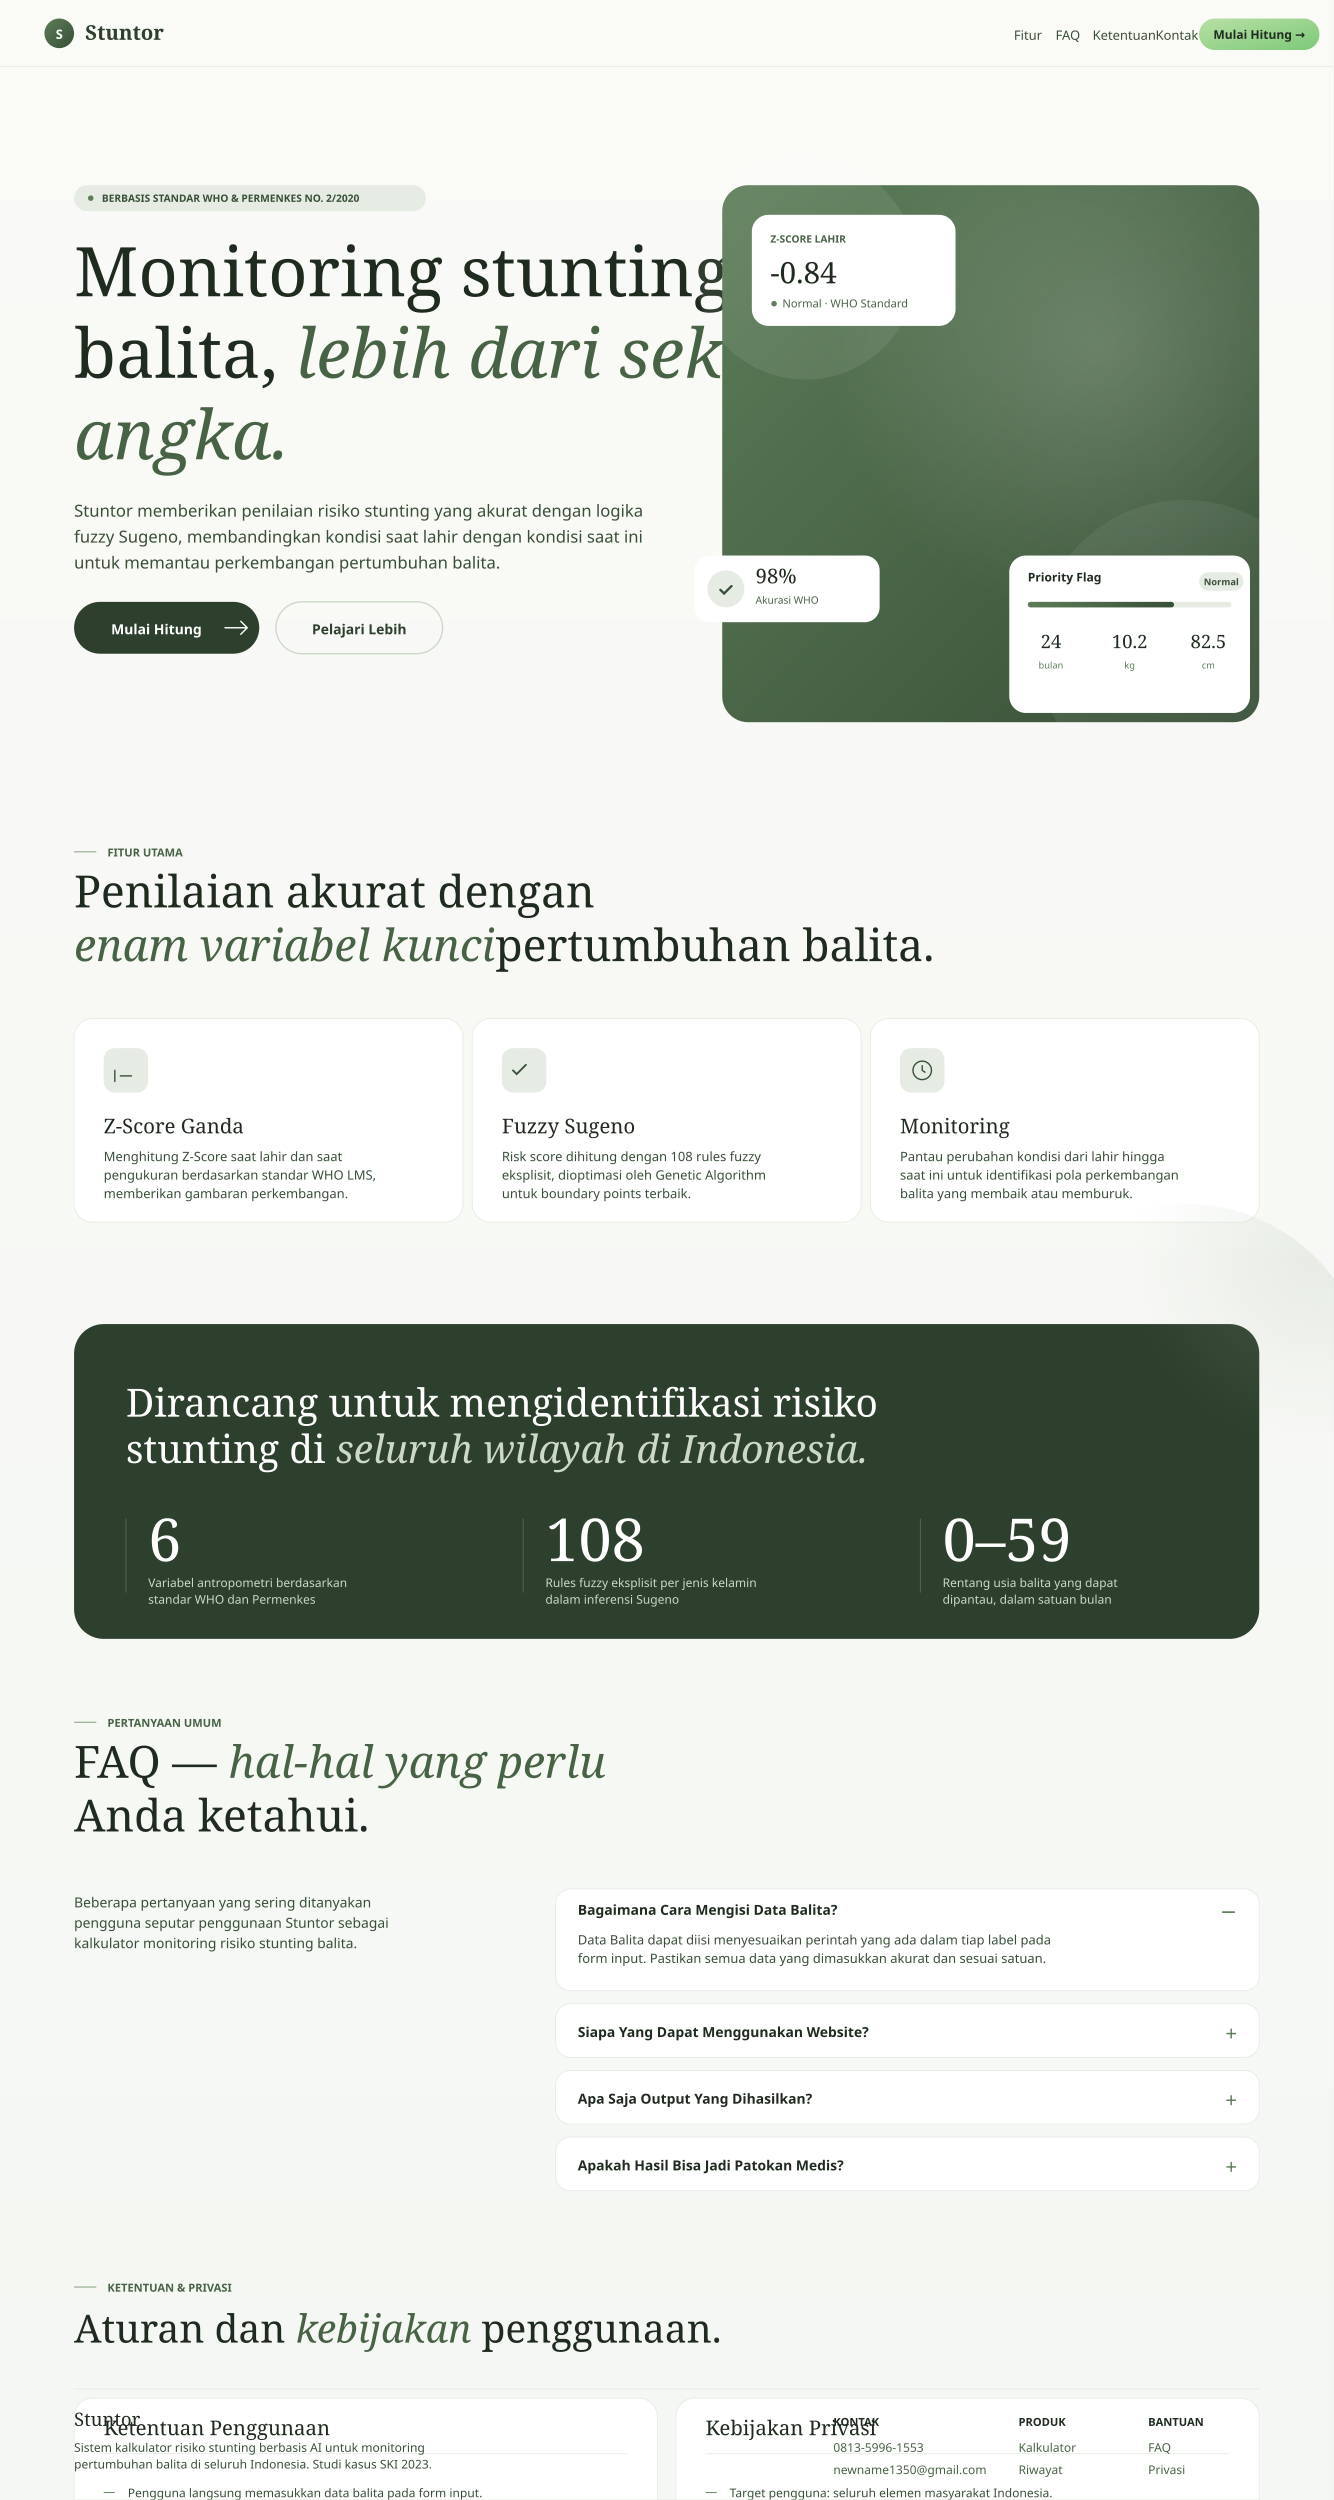
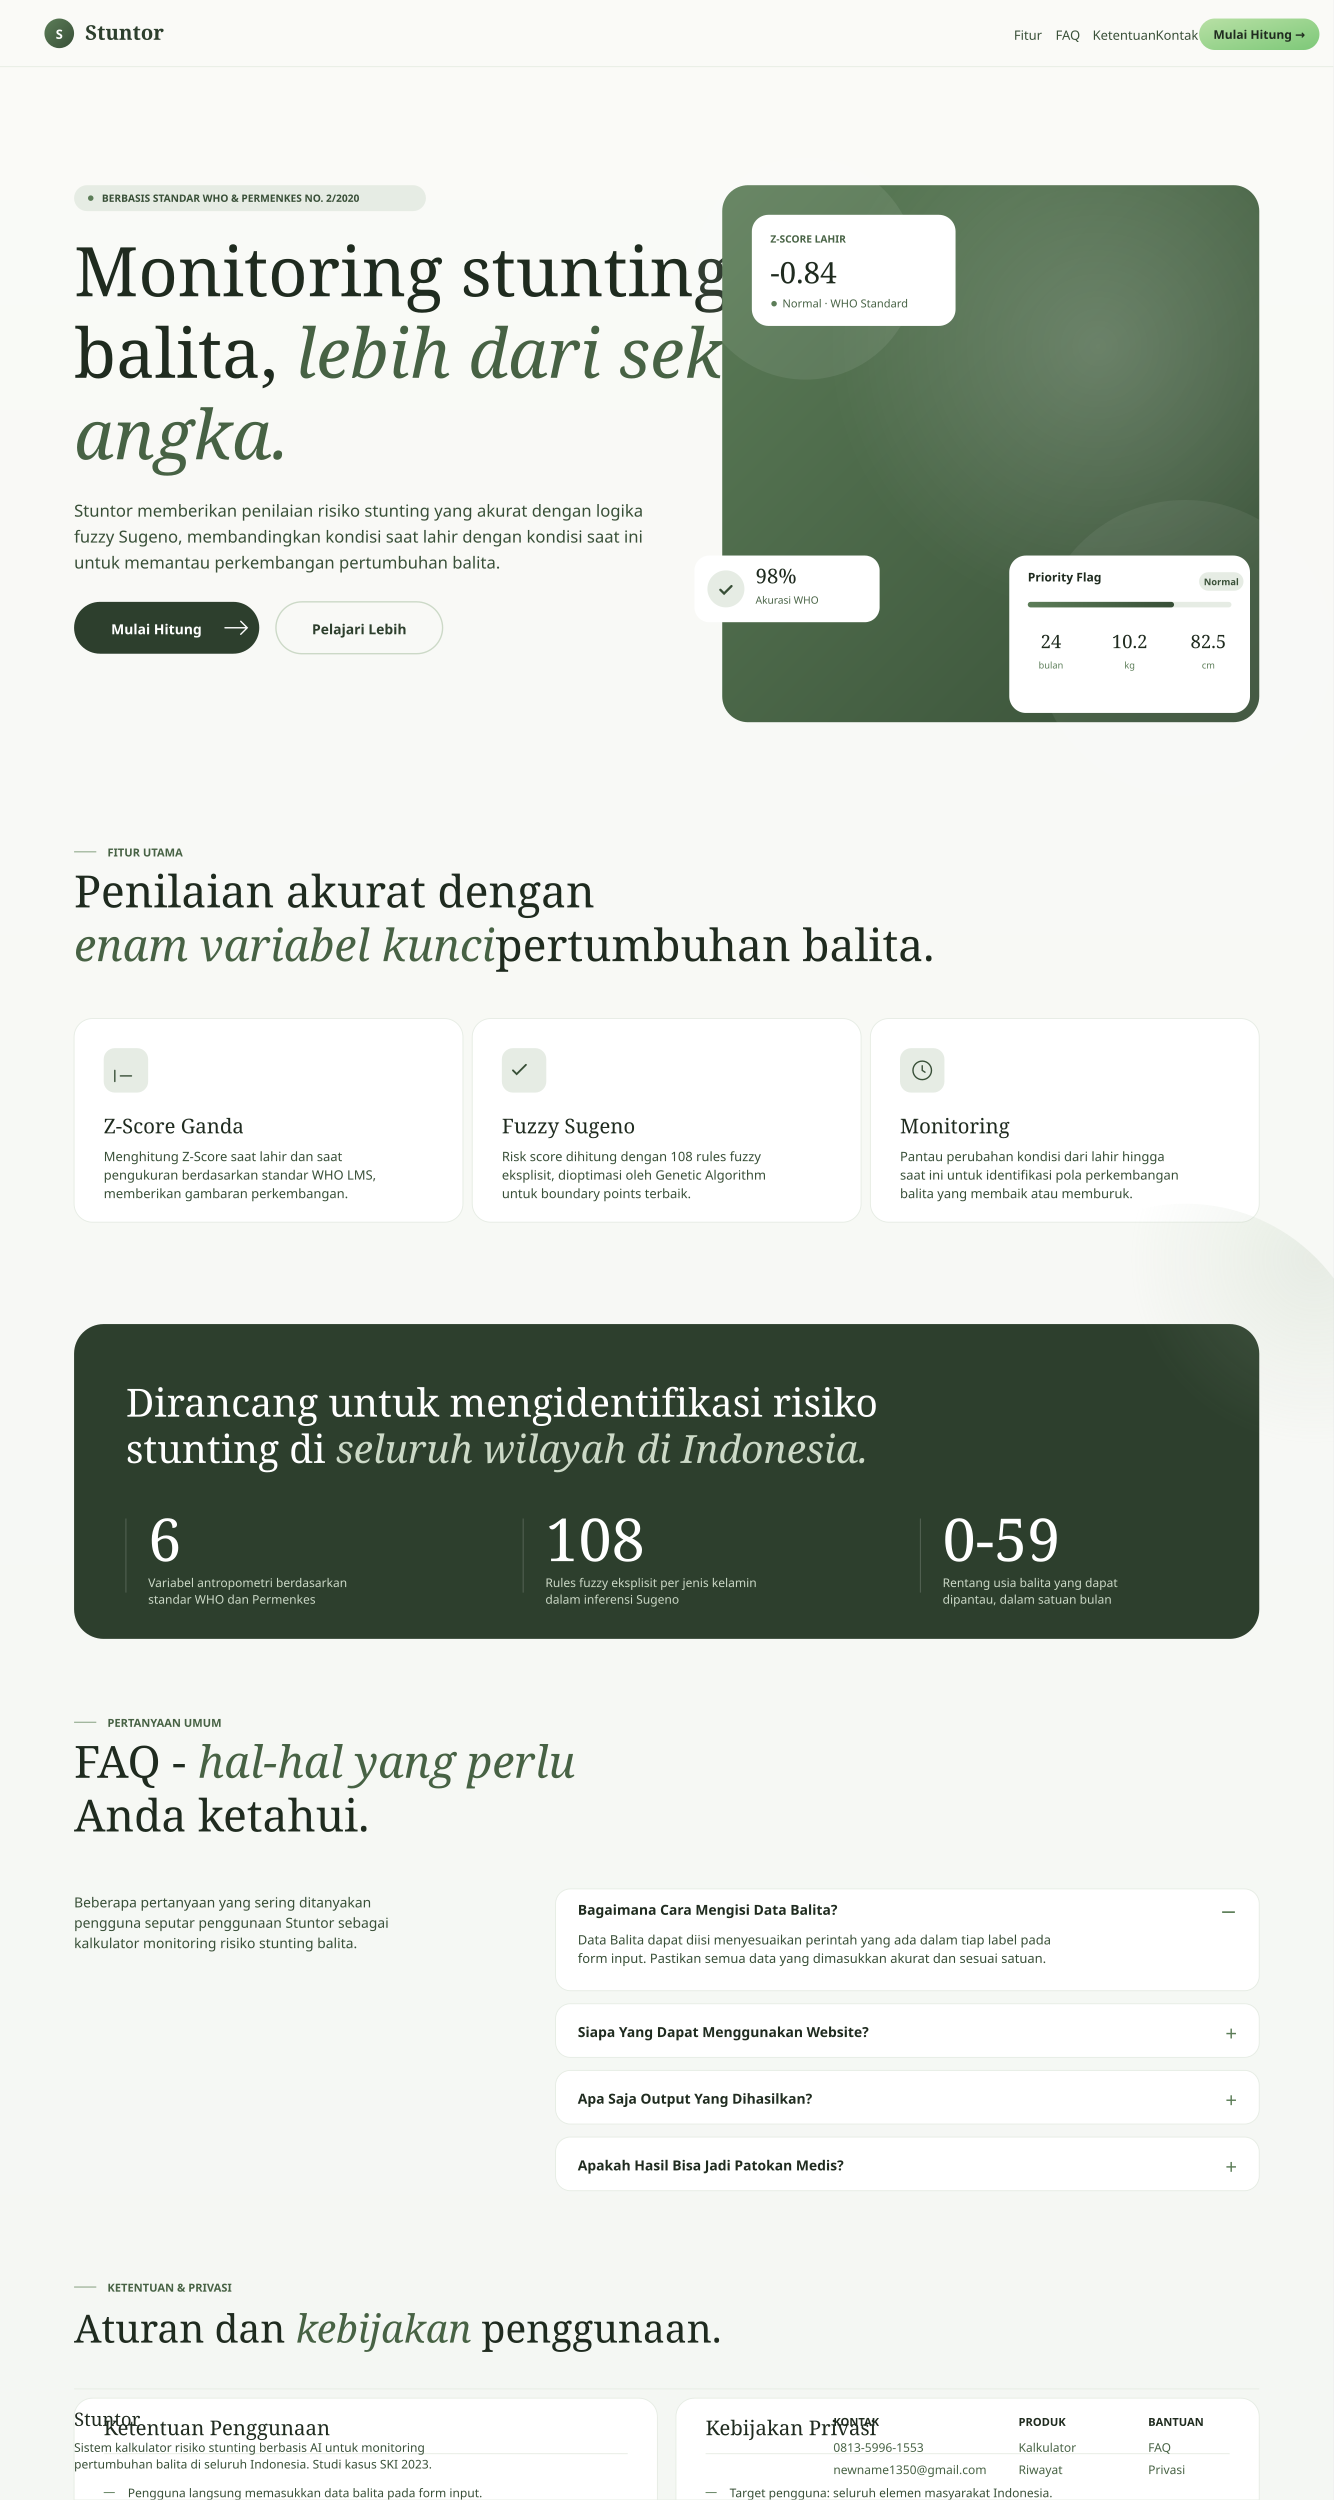
<svg xmlns="http://www.w3.org/2000/svg" width="1440" height="2700" viewBox="0 0 1440 2700">
  <defs>
    <linearGradient id="bg" x1="0" y1="0" x2="0" y2="1">
      <stop offset="0" stop-color="#fafaf7" />
      <stop offset="1" stop-color="#f4f7f3" />
    </linearGradient>
    <linearGradient id="sage" x1="0" y1="0" x2="1" y2="1">
      <stop offset="0" stop-color="#5c7d58" />
      <stop offset="1" stop-color="#384f37" />
    </linearGradient>
    <linearGradient id="bright" x1="0" y1="0" x2="1" y2="1">
      <stop offset="0" stop-color="#b8e0a5" />
      <stop offset="1" stop-color="#7dc878" />
    </linearGradient>
    <linearGradient id="meter" x1="0" y1="0" x2="1" y2="0">
      <stop offset="0" stop-color="#5c7d58" />
      <stop offset="1" stop-color="#384f37" />
    </linearGradient>
    <radialGradient id="heroR" cx="0.7" cy="0.3">
      <stop offset="0" stop-color="#ffffff" stop-opacity="0.18" />
      <stop offset="1" stop-color="#ffffff" stop-opacity="0" />
    </radialGradient>
    <radialGradient id="statR" cx="0.85" cy="0.15">
      <stop offset="0" stop-color="#a8bda1" stop-opacity="0.2" />
      <stop offset="1" stop-color="#a8bda1" stop-opacity="0" />
    </radialGradient>
  </defs>
  <rect width="1440" height="2700" fill="url(#bg)" />
  <rect width="1440" height="72" fill="#fafaf7" fill-opacity="0.85" />
  <line x1="0" y1="72" x2="1440" y2="72" stroke="#e6ece4" />
  <circle cx="64" cy="36" r="16" fill="url(#sage)" />
  <text x="64" y="42" font-family="Plus Jakarta Sans, sans-serif" font-size="14" font-weight="700" fill="#ffffff" text-anchor="middle">S</text>
  <text x="92" y="43" font-family="Fraunces, Georgia, serif" font-size="22" font-weight="700" fill="#2d3f2d">Stuntor</text>
  <text x="1095" y="43" font-family="Plus Jakarta Sans, sans-serif" font-size="14" font-weight="500" fill="#384f37">Fitur</text>
  <text x="1140" y="43" font-family="Plus Jakarta Sans, sans-serif" font-size="14" font-weight="500" fill="#384f37">FAQ</text>
  <text x="1180" y="43" font-family="Plus Jakarta Sans, sans-serif" font-size="14" font-weight="500" fill="#384f37">Ketentuan</text>
  <text x="1248" y="43" font-family="Plus Jakarta Sans, sans-serif" font-size="14" font-weight="500" fill="#384f37">Kontak</text>
  <rect x="1295" y="20" width="130" height="34" rx="17" fill="url(#bright)" />
  <text x="1360" y="42" font-family="Plus Jakarta Sans, sans-serif" font-size="13" font-weight="700" fill="#1f2b1f" text-anchor="middle">Mulai Hitung →</text>
  <rect x="80" y="200" width="380" height="28" rx="14" fill="#e6ece4" />
  <circle cx="98" cy="214" r="3" fill="#5c7d58" />
  <text x="110" y="218" font-family="Plus Jakarta Sans, sans-serif" font-size="11" font-weight="600" fill="#384f37">BERBASIS STANDAR WHO &amp; PERMENKES NO. 2/2020</text>
  <text x="80" y="320" font-family="Fraunces, Georgia, serif" font-size="74" font-weight="400" fill="#1f2b1f">Monitoring stunting</text>
  <text x="80" y="408" font-family="Fraunces, Georgia, serif" font-size="74" font-weight="400" fill="#1f2b1f">balita, <tspan font-style="italic" font-weight="300" fill="#476244">lebih dari sekadar</tspan>
  </text>
  <text x="80" y="496" font-family="Fraunces, Georgia, serif" font-size="74" font-weight="300" font-style="italic" fill="#476244">angka.</text>
  <text x="80" y="558" font-family="Plus Jakarta Sans, sans-serif" font-size="18" fill="#384f37">Stuntor memberikan penilaian risiko stunting yang akurat dengan logika</text>
  <text x="80" y="586" font-family="Plus Jakarta Sans, sans-serif" font-size="18" fill="#384f37">fuzzy Sugeno, membandingkan kondisi saat lahir dengan kondisi saat ini</text>
  <text x="80" y="614" font-family="Plus Jakarta Sans, sans-serif" font-size="18" fill="#384f37">untuk memantau perkembangan pertumbuhan balita.</text>
  <rect x="80" y="650" width="200" height="56" rx="28" fill="#2d3f2d" />
  <text x="120" y="685" font-family="Plus Jakarta Sans, sans-serif" font-size="15" font-weight="600" fill="#ffffff">Mulai Hitung</text>
  <path d="M243 678h22M260 671l7 7-7 7" stroke="#ffffff" stroke-width="1.5" stroke-linecap="round" fill="none" />
  <rect x="298" y="650" width="180" height="56" rx="28" fill="none" stroke="#ccd9c7" stroke-width="1.5" />
  <text x="388" y="685" font-family="Plus Jakarta Sans, sans-serif" font-size="15" font-weight="600" fill="#2d3f2d" text-anchor="middle">Pelajari Lebih</text>
  <rect x="780" y="200" width="580" height="580" rx="28" fill="url(#sage)" />
  <rect x="780" y="200" width="580" height="580" rx="28" fill="url(#heroR)" />
  <circle cx="870" cy="290" r="120" fill="#ffffff" fill-opacity="0.08" />
  <circle cx="1280" cy="700" r="160" fill="#ffffff" fill-opacity="0.06" />
  <rect x="812" y="232" width="220" height="120" rx="18" fill="#ffffff" />
  <text x="832" y="262" font-family="Plus Jakarta Sans, sans-serif" font-size="11" font-weight="600" fill="#476244">Z-SCORE LAHIR</text>
  <text x="832" y="306" font-family="Fraunces, Georgia, serif" font-size="32" font-weight="500" fill="#1f2b1f">-0.84</text>
  <circle cx="836" cy="328" r="3" fill="#5c7d58" />
  <text x="845" y="332" font-family="Plus Jakarta Sans, sans-serif" font-size="12" fill="#476244">Normal · WHO Standard</text>
  <rect x="1090" y="600" width="260" height="170" rx="18" fill="#ffffff" />
  <text x="1110" y="628" font-family="Plus Jakarta Sans, sans-serif" font-size="13" font-weight="600" fill="#1f2b1f">Priority Flag</text>
  <rect x="1295" y="618" width="48" height="20" rx="10" fill="#e6ece4" />
  <text x="1319" y="632" font-family="Plus Jakarta Sans, sans-serif" font-size="10" font-weight="600" fill="#384f37" text-anchor="middle">Normal</text>
  <rect x="1110" y="650" width="220" height="6" rx="3" fill="#e6ece4" />
  <rect x="1110" y="650" width="158" height="6" rx="3" fill="url(#meter)" />
  <text x="1135" y="700" font-family="Fraunces, Georgia, serif" font-size="20" font-weight="500" fill="#1f2b1f" text-anchor="middle">24</text>
  <text x="1135" y="722" font-family="Plus Jakarta Sans, sans-serif" font-size="10" fill="#5c7d58" text-anchor="middle">bulan</text>
  <text x="1220" y="700" font-family="Fraunces, Georgia, serif" font-size="20" font-weight="500" fill="#1f2b1f" text-anchor="middle">10.2</text>
  <text x="1220" y="722" font-family="Plus Jakarta Sans, sans-serif" font-size="10" fill="#5c7d58" text-anchor="middle">kg</text>
  <text x="1305" y="700" font-family="Fraunces, Georgia, serif" font-size="20" font-weight="500" fill="#1f2b1f" text-anchor="middle">82.5</text>
  <text x="1305" y="722" font-family="Plus Jakarta Sans, sans-serif" font-size="10" fill="#5c7d58" text-anchor="middle">cm</text>
  <rect x="750" y="600" width="200" height="72" rx="16" fill="#ffffff" />
  <circle cx="784" cy="636" r="20" fill="#e6ece4" />
  <path d="M778 637l4 4 8-8" stroke="#384f37" stroke-width="2.5" stroke-linecap="round" fill="none" />
  <text x="816" y="630" font-family="Fraunces, Georgia, serif" font-size="22" font-weight="500" fill="#1f2b1f">98%</text>
  <text x="816" y="652" font-family="Plus Jakarta Sans, sans-serif" font-size="11" fill="#476244">Akurasi WHO</text>
  <g transform="translate(0, 920)">
    <line x1="80" y1="0" x2="104" y2="0" stroke="#7d9a77" />
    <text x="116" y="5" font-family="Plus Jakarta Sans, sans-serif" font-size="12" font-weight="600" fill="#476244">FITUR UTAMA</text>
    <text x="80" y="60" font-family="Fraunces, Georgia, serif" font-size="48" font-weight="400" fill="#1f2b1f">Penilaian akurat dengan</text>
    <text x="80" y="118" font-family="Fraunces, Georgia, serif" font-size="48" font-style="italic" font-weight="300" fill="#476244">enam variabel kunci</text>
    <text x="535" y="118" font-family="Fraunces, Georgia, serif" font-size="48" font-weight="400" fill="#1f2b1f">pertumbuhan balita.</text>
    <rect x="80" y="180" width="420" height="220" rx="20" fill="#ffffff" stroke="#e6ece4" />
    <rect x="112" y="212" width="48" height="48" rx="12" fill="#e6ece4" />
    <path d="M124 236v12M130 242h12" stroke="#384f37" stroke-width="1.5" stroke-linecap="round" />
    <text x="112" y="304" font-family="Fraunces, Georgia, serif" font-size="22" font-weight="500" fill="#1f2b1f">Z-Score Ganda</text>
    <text x="112" y="334" font-family="Plus Jakarta Sans, sans-serif" font-size="14" fill="#384f37">Menghitung Z-Score saat lahir dan saat</text>
    <text x="112" y="354" font-family="Plus Jakarta Sans, sans-serif" font-size="14" fill="#384f37">pengukuran berdasarkan standar WHO LMS,</text>
    <text x="112" y="374" font-family="Plus Jakarta Sans, sans-serif" font-size="14" fill="#384f37">memberikan gambaran perkembangan.</text>
    <rect x="510" y="180" width="420" height="220" rx="20" fill="#ffffff" stroke="#e6ece4" />
    <rect x="542" y="212" width="48" height="48" rx="12" fill="#e6ece4" />
    <path d="M554 236l4 4 10-10" stroke="#384f37" stroke-width="2" stroke-linecap="round" fill="none" />
    <text x="542" y="304" font-family="Fraunces, Georgia, serif" font-size="22" font-weight="500" fill="#1f2b1f">Fuzzy Sugeno</text>
    <text x="542" y="334" font-family="Plus Jakarta Sans, sans-serif" font-size="14" fill="#384f37">Risk score dihitung dengan 108 rules fuzzy</text>
    <text x="542" y="354" font-family="Plus Jakarta Sans, sans-serif" font-size="14" fill="#384f37">eksplisit, dioptimasi oleh Genetic Algorithm</text>
    <text x="542" y="374" font-family="Plus Jakarta Sans, sans-serif" font-size="14" fill="#384f37">untuk boundary points terbaik.</text>
    <rect x="940" y="180" width="420" height="220" rx="20" fill="#ffffff" stroke="#e6ece4" />
    <rect x="972" y="212" width="48" height="48" rx="12" fill="#e6ece4" />
    <circle cx="996" cy="236" r="10" fill="none" stroke="#384f37" stroke-width="1.5" />
    <path d="M996 231v5l3 2" stroke="#384f37" stroke-width="1.5" stroke-linecap="round" fill="none" />
    <text x="972" y="304" font-family="Fraunces, Georgia, serif" font-size="22" font-weight="500" fill="#1f2b1f">Monitoring</text>
    <text x="972" y="334" font-family="Plus Jakarta Sans, sans-serif" font-size="14" fill="#384f37">Pantau perubahan kondisi dari lahir hingga</text>
    <text x="972" y="354" font-family="Plus Jakarta Sans, sans-serif" font-size="14" fill="#384f37">saat ini untuk identifikasi pola perkembangan</text>
    <text x="972" y="374" font-family="Plus Jakarta Sans, sans-serif" font-size="14" fill="#384f37">balita yang membaik atau memburuk.</text>
  </g>
  <g transform="translate(80, 1430)">
    <rect width="1280" height="340" rx="32" fill="#2d3f2d" />
    <circle cx="1200" cy="70" r="200" fill="url(#statR)" />
    <text x="56" y="100" font-family="Fraunces, Georgia, serif" font-size="42" font-weight="300" fill="#ffffff">Dirancang untuk mengidentifikasi risiko</text>
    <text x="56" y="150" font-family="Fraunces, Georgia, serif" font-size="42" font-weight="300" fill="#ffffff">stunting di <tspan font-style="italic" fill="#ccd9c7">seluruh wilayah di Indonesia.</tspan>
    </text>
    <line x1="56" y1="210" x2="56" y2="290" stroke="#ffffff" stroke-opacity="0.2" />
    <text x="80" y="256" font-family="Fraunces, Georgia, serif" font-size="64" font-weight="400" fill="#ffffff">6</text>
    <text x="80" y="284" font-family="Plus Jakarta Sans, sans-serif" font-size="13" fill="#ccd9c7">Variabel antropometri berdasarkan</text>
    <text x="80" y="302" font-family="Plus Jakarta Sans, sans-serif" font-size="13" fill="#ccd9c7">standar WHO dan Permenkes</text>
    <line x1="485" y1="210" x2="485" y2="290" stroke="#ffffff" stroke-opacity="0.2" />
    <text x="509" y="256" font-family="Fraunces, Georgia, serif" font-size="64" font-weight="400" fill="#ffffff">108</text>
    <text x="509" y="284" font-family="Plus Jakarta Sans, sans-serif" font-size="13" fill="#ccd9c7">Rules fuzzy eksplisit per jenis kelamin</text>
    <text x="509" y="302" font-family="Plus Jakarta Sans, sans-serif" font-size="13" fill="#ccd9c7">dalam inferensi Sugeno</text>
    <line x1="914" y1="210" x2="914" y2="290" stroke="#ffffff" stroke-opacity="0.2" />
-     <text x="938" y="256" font-family="Fraunces, Georgia, serif" font-size="64" font-weight="400" fill="#ffffff">0–59</text>
+     <text x="938" y="256" font-family="Fraunces, Georgia, serif" font-size="64" font-weight="400" fill="#ffffff">0-59</text>
    <text x="938" y="284" font-family="Plus Jakarta Sans, sans-serif" font-size="13" fill="#ccd9c7">Rentang usia balita yang dapat</text>
    <text x="938" y="302" font-family="Plus Jakarta Sans, sans-serif" font-size="13" fill="#ccd9c7">dipantau, dalam satuan bulan</text>
  </g>
  <g transform="translate(0, 1860)">
    <line x1="80" y1="0" x2="104" y2="0" stroke="#7d9a77" />
    <text x="116" y="5" font-family="Plus Jakarta Sans, sans-serif" font-size="12" font-weight="600" fill="#476244">PERTANYAAN UMUM</text>
-     <text x="80" y="60" font-family="Fraunces, Georgia, serif" font-size="48" font-weight="400" fill="#1f2b1f">FAQ — <tspan font-style="italic" font-weight="300" fill="#476244">hal-hal yang perlu</tspan>
+     <text x="80" y="60" font-family="Fraunces, Georgia, serif" font-size="48" font-weight="400" fill="#1f2b1f">FAQ - <tspan font-style="italic" font-weight="300" fill="#476244">hal-hal yang perlu</tspan>
    </text>
    <text x="80" y="118" font-family="Fraunces, Georgia, serif" font-size="48" font-weight="400" fill="#1f2b1f">Anda ketahui.</text>
    <text x="80" y="200" font-family="Plus Jakarta Sans, sans-serif" font-size="15" fill="#384f37">Beberapa pertanyaan yang sering ditanyakan</text>
    <text x="80" y="222" font-family="Plus Jakarta Sans, sans-serif" font-size="15" fill="#384f37">pengguna seputar penggunaan Stuntor sebagai</text>
    <text x="80" y="244" font-family="Plus Jakarta Sans, sans-serif" font-size="15" fill="#384f37">kalkulator monitoring risiko stunting balita.</text>
    <rect x="600" y="180" width="760" height="110" rx="16" fill="#ffffff" stroke="#e6ece4" />
    <text x="624" y="208" font-family="Plus Jakarta Sans, sans-serif" font-size="15" font-weight="600" fill="#1f2b1f">Bagaimana Cara Mengisi Data Balita?</text>
    <text x="1336" y="212" font-family="Plus Jakarta Sans, sans-serif" font-size="22" fill="#5c7d58" text-anchor="end">−</text>
    <text x="624" y="240" font-family="Plus Jakarta Sans, sans-serif" font-size="14" fill="#384f37">Data Balita dapat diisi menyesuaikan perintah yang ada dalam tiap label pada</text>
    <text x="624" y="260" font-family="Plus Jakarta Sans, sans-serif" font-size="14" fill="#384f37">form input. Pastikan semua data yang dimasukkan akurat dan sesuai satuan.</text>
    <rect x="600" y="304" width="760" height="58" rx="16" fill="#ffffff" stroke="#e6ece4" />
    <text x="624" y="340" font-family="Plus Jakarta Sans, sans-serif" font-size="15" font-weight="600" fill="#1f2b1f">Siapa Yang Dapat Menggunakan Website?</text>
    <text x="1336" y="344" font-family="Plus Jakarta Sans, sans-serif" font-size="22" fill="#5c7d58" text-anchor="end">+</text>
    <rect x="600" y="376" width="760" height="58" rx="16" fill="#ffffff" stroke="#e6ece4" />
    <text x="624" y="412" font-family="Plus Jakarta Sans, sans-serif" font-size="15" font-weight="600" fill="#1f2b1f">Apa Saja Output Yang Dihasilkan?</text>
    <text x="1336" y="416" font-family="Plus Jakarta Sans, sans-serif" font-size="22" fill="#5c7d58" text-anchor="end">+</text>
    <rect x="600" y="448" width="760" height="58" rx="16" fill="#ffffff" stroke="#e6ece4" />
    <text x="624" y="484" font-family="Plus Jakarta Sans, sans-serif" font-size="15" font-weight="600" fill="#1f2b1f">Apakah Hasil Bisa Jadi Patokan Medis?</text>
    <text x="1336" y="488" font-family="Plus Jakarta Sans, sans-serif" font-size="22" fill="#5c7d58" text-anchor="end">+</text>
  </g>
  <g transform="translate(0, 2470)">
    <line x1="80" y1="0" x2="104" y2="0" stroke="#7d9a77" />
    <text x="116" y="5" font-family="Plus Jakarta Sans, sans-serif" font-size="12" font-weight="600" fill="#476244">KETENTUAN &amp; PRIVASI</text>
    <text x="80" y="60" font-family="Fraunces, Georgia, serif" font-size="42" font-weight="400" fill="#1f2b1f">Aturan dan <tspan font-style="italic" font-weight="300" fill="#476244">kebijakan</tspan> penggunaan.</text>
    <rect x="80" y="120" width="630" height="280" rx="20" fill="#ffffff" stroke="#e6ece4" />
    <text x="112" y="160" font-family="Fraunces, Georgia, serif" font-size="22" font-weight="500" fill="#1f2b1f">Ketentuan Penggunaan</text>
    <line x1="112" y1="180" x2="678" y2="180" stroke="#e6ece4" />
    <line x1="112" y1="222" x2="124" y2="222" stroke="#5c7d58" />
    <text x="138" y="227" font-family="Plus Jakarta Sans, sans-serif" font-size="13" fill="#384f37">Pengguna langsung memasukkan data balita pada form input.</text>
    <line x1="112" y1="262" x2="124" y2="262" stroke="#5c7d58" />
    <text x="138" y="267" font-family="Plus Jakarta Sans, sans-serif" font-size="13" fill="#384f37">Pengguna mendapatkan hasil perhitungan dengan keterangan sesuai.</text>
    <line x1="112" y1="302" x2="124" y2="302" stroke="#5c7d58" />
    <text x="138" y="307" font-family="Plus Jakarta Sans, sans-serif" font-size="13" fill="#384f37">Variabel utama: Usia, Jenis Kelamin, dan Panjang/Tinggi Badan Balita.</text>
    <line x1="112" y1="342" x2="124" y2="342" stroke="#5c7d58" />
    <text x="138" y="347" font-family="Plus Jakarta Sans, sans-serif" font-size="13" fill="#384f37">Variabel pendukung: Berat Badan, Panjang Badan Lahir, dan MP-ASI.</text>
    <rect x="730" y="120" width="630" height="280" rx="20" fill="#ffffff" stroke="#e6ece4" />
    <text x="762" y="160" font-family="Fraunces, Georgia, serif" font-size="22" font-weight="500" fill="#1f2b1f">Kebijakan Privasi</text>
    <line x1="762" y1="180" x2="1328" y2="180" stroke="#e6ece4" />
    <line x1="762" y1="222" x2="774" y2="222" stroke="#5c7d58" />
    <text x="788" y="227" font-family="Plus Jakarta Sans, sans-serif" font-size="13" fill="#384f37">Target pengguna: seluruh elemen masyarakat Indonesia.</text>
    <line x1="762" y1="262" x2="774" y2="262" stroke="#5c7d58" />
    <text x="788" y="267" font-family="Plus Jakarta Sans, sans-serif" font-size="13" fill="#384f37">Website hanya menawarkan keluaran berupa hasil perhitungan.</text>
    <line x1="762" y1="302" x2="774" y2="302" stroke="#5c7d58" />
    <text x="788" y="307" font-family="Plus Jakarta Sans, sans-serif" font-size="13" fill="#384f37">Hasil tidak ditujukan untuk dasar pengambilan keputusan medis.</text>
    <line x1="762" y1="342" x2="774" y2="342" stroke="#5c7d58" />
    <text x="788" y="347" font-family="Plus Jakarta Sans, sans-serif" font-size="13" fill="#384f37">Disarankan berkonsultasi dengan tenaga kesehatan profesional.</text>
  </g>
  <g transform="translate(0, 2580)">
    <line x1="80" y1="0" x2="1360" y2="0" stroke="#e6ece4" />
    <text x="80" y="40" font-family="Fraunces, Georgia, serif" font-size="20" font-weight="500" fill="#1f2b1f">Stuntor</text>
    <text x="80" y="68" font-family="Plus Jakarta Sans, sans-serif" font-size="13" fill="#384f37">Sistem kalkulator risiko stunting berbasis AI untuk monitoring</text>
    <text x="80" y="86" font-family="Plus Jakarta Sans, sans-serif" font-size="13" fill="#384f37">pertumbuhan balita di seluruh Indonesia. Studi kasus SKI 2023.</text>
    <text x="900" y="40" font-family="Plus Jakarta Sans, sans-serif" font-size="12" font-weight="600" fill="#1f2b1f">KONTAK</text>
    <text x="900" y="68" font-family="Plus Jakarta Sans, sans-serif" font-size="13" fill="#476244">0813-5996-1553</text>
    <text x="900" y="92" font-family="Plus Jakarta Sans, sans-serif" font-size="13" fill="#476244">newname1350@gmail.com</text>
    <text x="1100" y="40" font-family="Plus Jakarta Sans, sans-serif" font-size="12" font-weight="600" fill="#1f2b1f">PRODUK</text>
    <text x="1100" y="68" font-family="Plus Jakarta Sans, sans-serif" font-size="13" fill="#476244">Kalkulator</text>
    <text x="1100" y="92" font-family="Plus Jakarta Sans, sans-serif" font-size="13" fill="#476244">Riwayat</text>
    <text x="1240" y="40" font-family="Plus Jakarta Sans, sans-serif" font-size="12" font-weight="600" fill="#1f2b1f">BANTUAN</text>
    <text x="1240" y="68" font-family="Plus Jakarta Sans, sans-serif" font-size="13" fill="#476244">FAQ</text>
    <text x="1240" y="92" font-family="Plus Jakarta Sans, sans-serif" font-size="13" fill="#476244">Privasi</text>
    <line x1="80" y1="120" x2="1360" y2="120" stroke="#e6ece4" />
    <text x="80" y="148" font-family="Plus Jakarta Sans, sans-serif" font-size="12" fill="#476244">© 2025 Stuntor. Semua hak dilindungi.</text>
    <text x="1360" y="148" font-family="Plus Jakarta Sans, sans-serif" font-size="12" fill="#476244" text-anchor="end">Studi Kasus SKI 2023</text>
  </g>
</svg>
